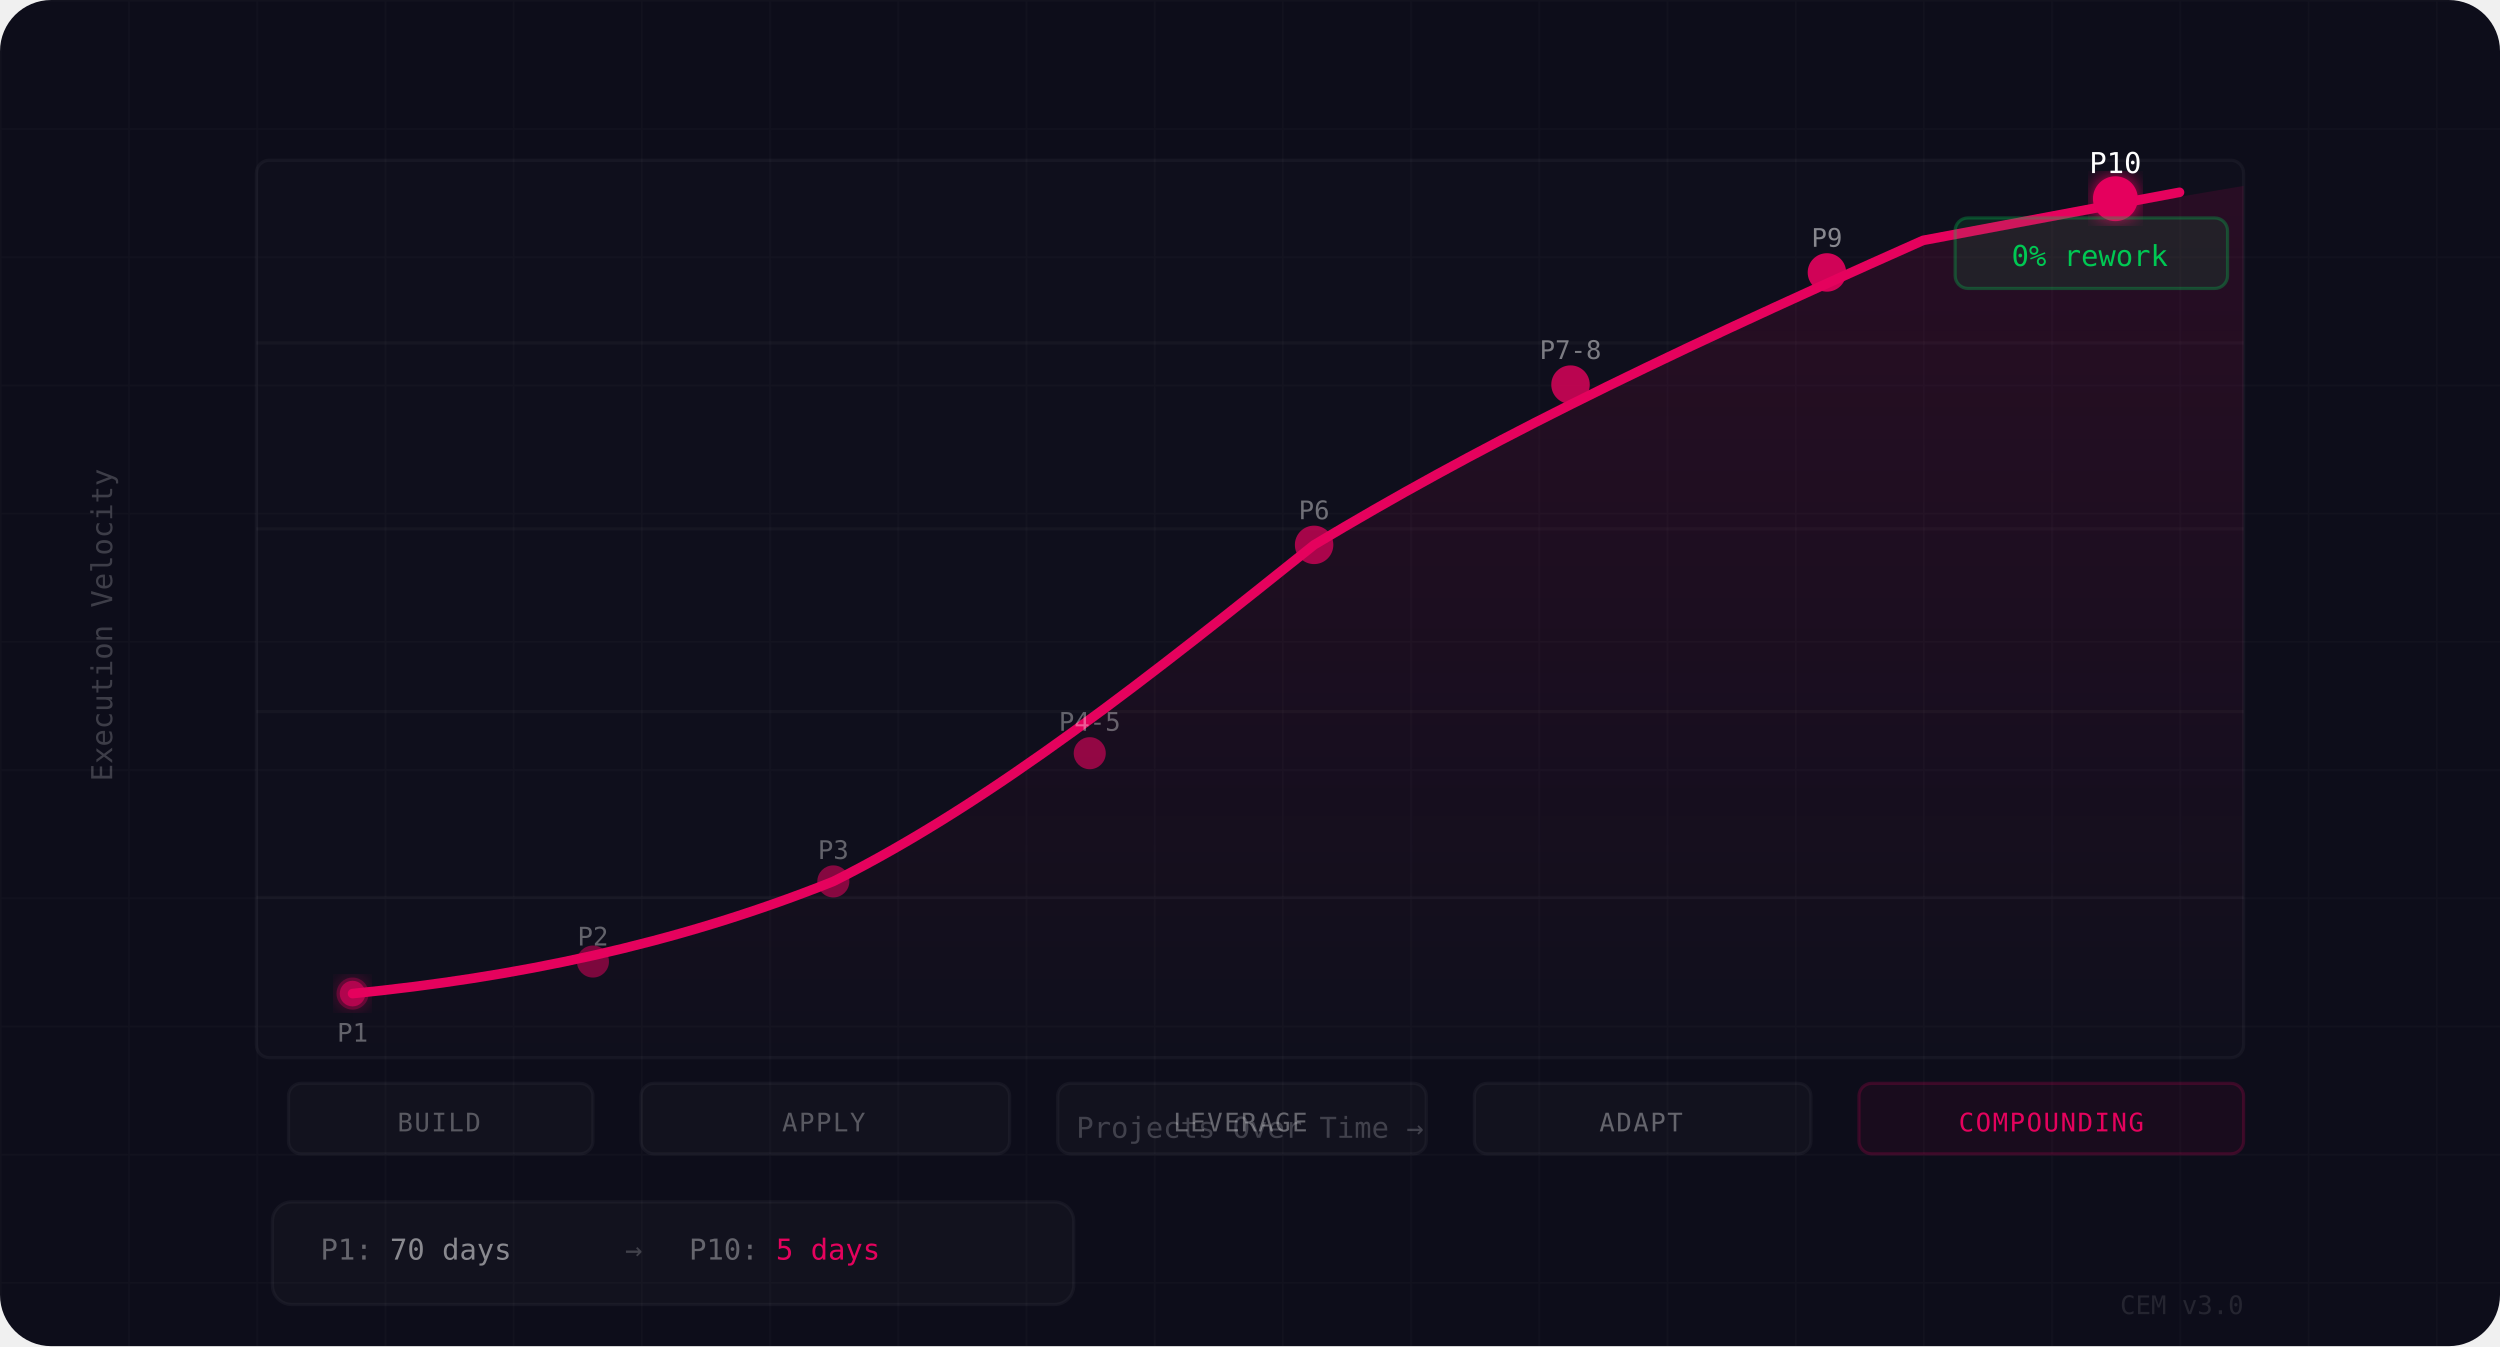
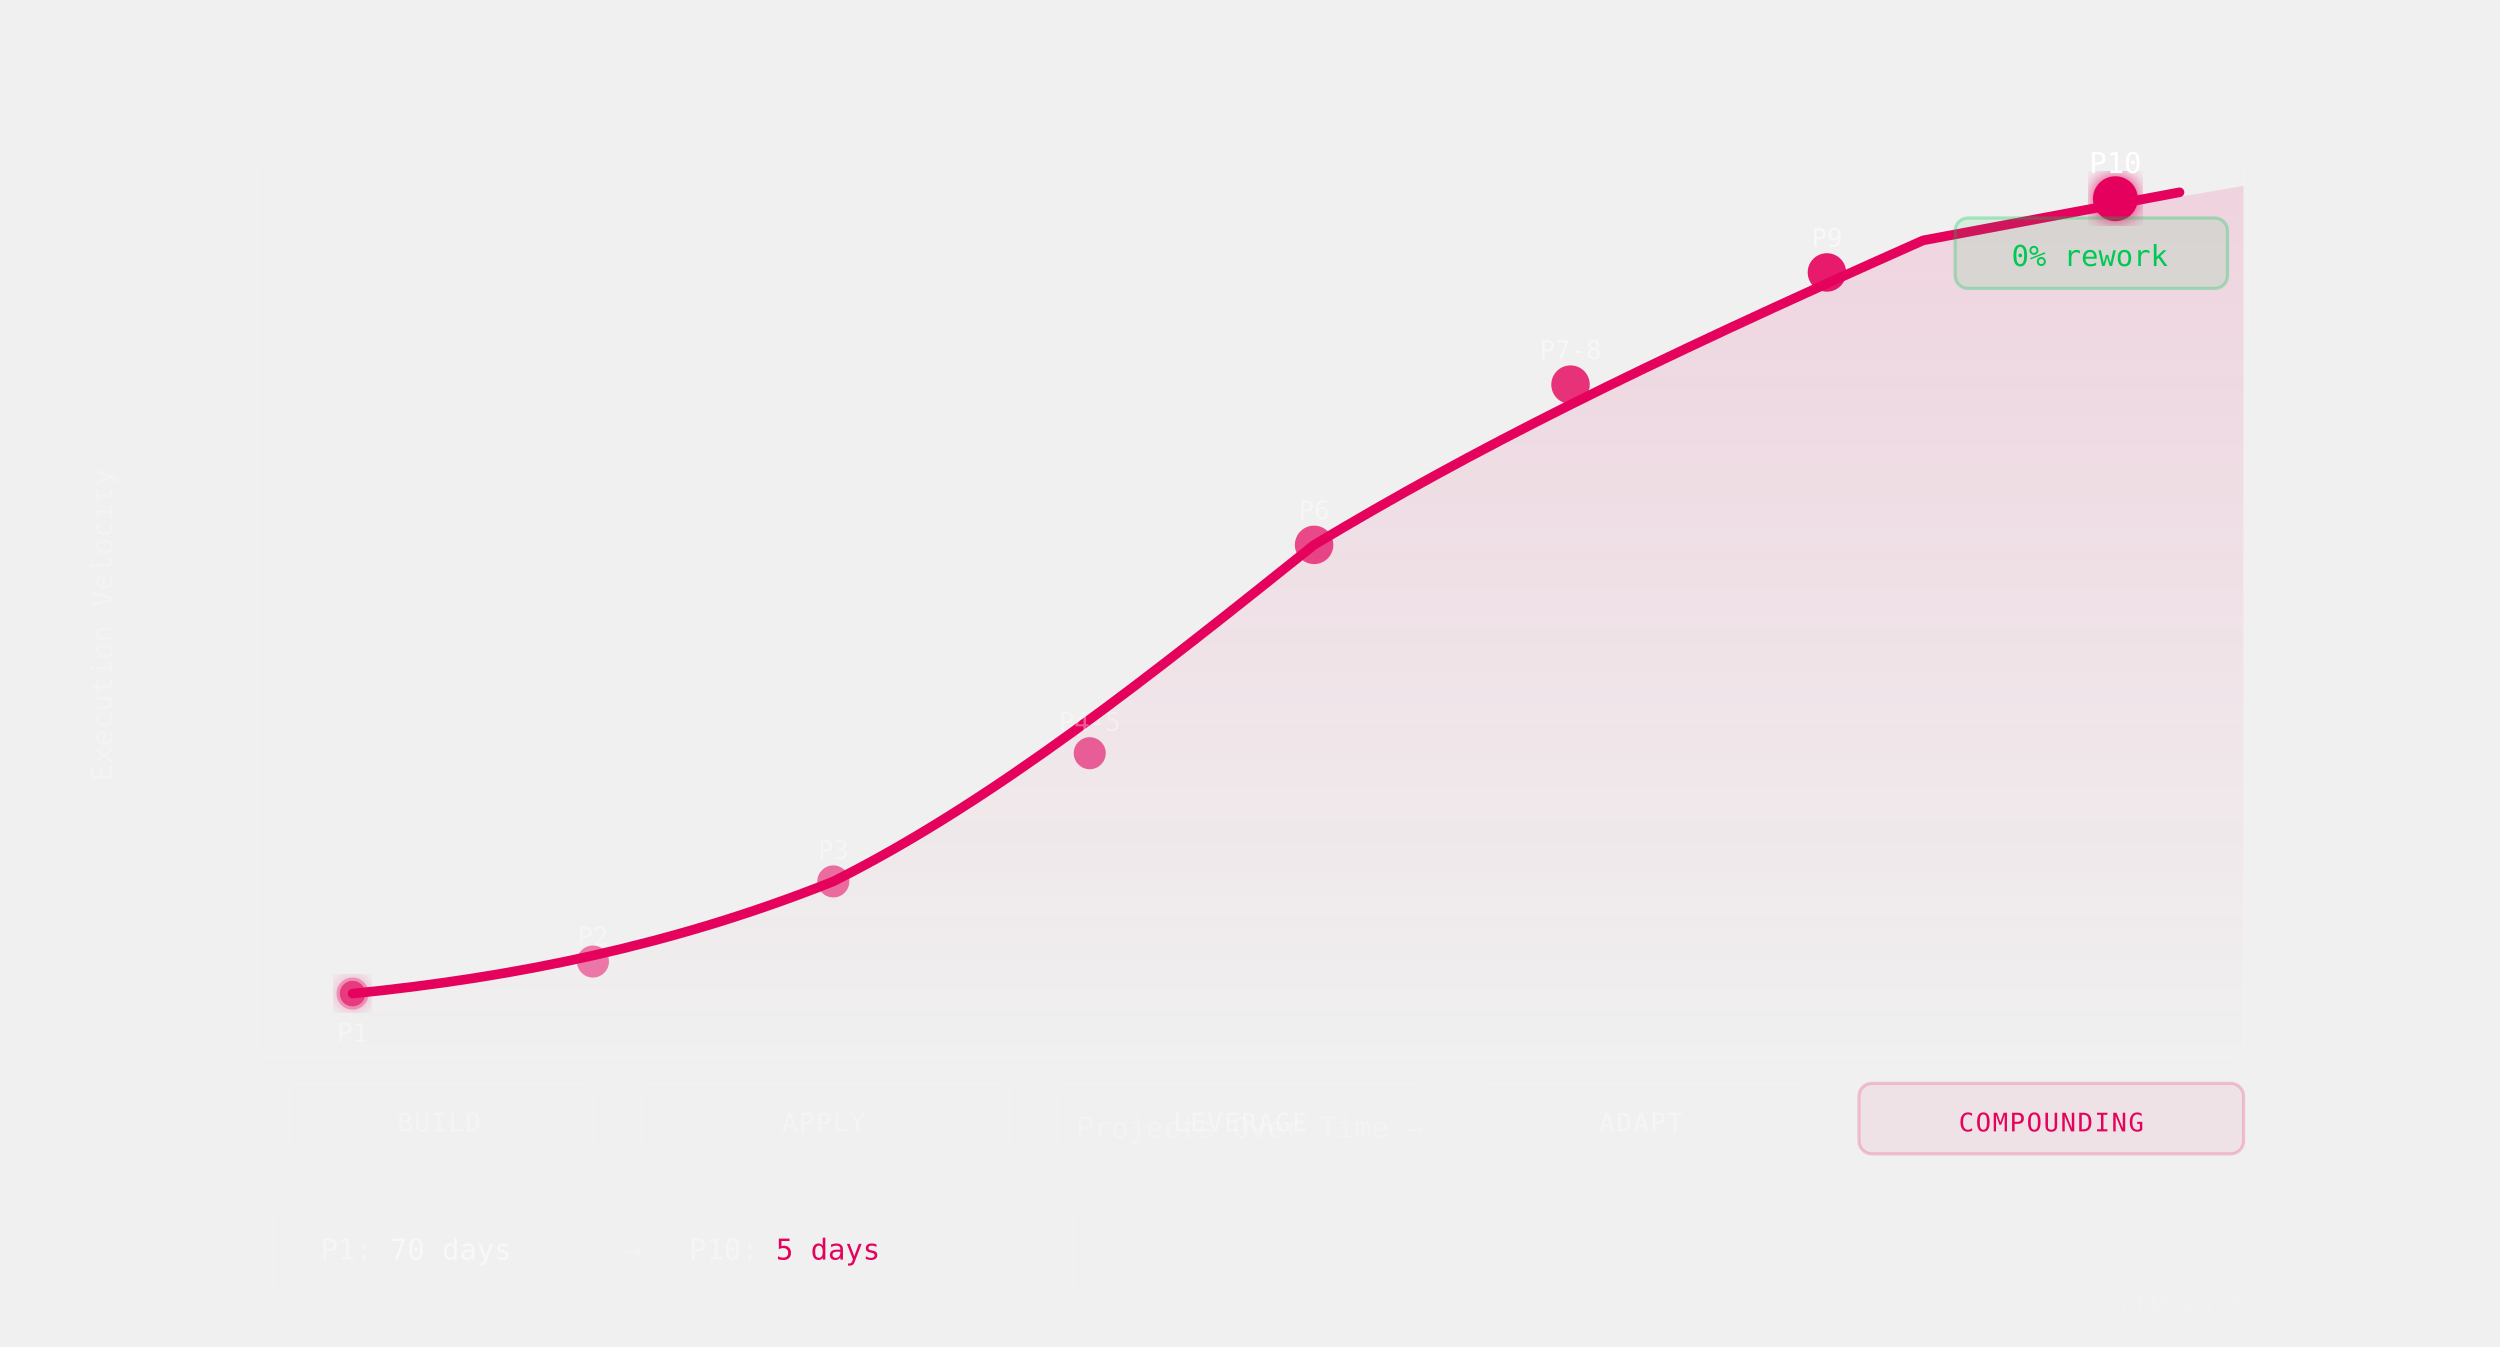
<svg xmlns="http://www.w3.org/2000/svg" viewBox="0 0 780 420" width="780" height="420">
  <defs>
    <linearGradient id="curveFill" x1="0" y1="0" x2="0" y2="1">
      <stop offset="0%" stop-color="rgba(229,2,93,0.12)" />
      <stop offset="100%" stop-color="rgba(229,2,93,0)" />
    </linearGradient>
    <filter id="dotGlow">
      <feGaussianBlur stdDeviation="3" result="blur" />
      <feMerge>
        <feMergeNode in="blur" />
        <feMergeNode in="SourceGraphic" />
      </feMerge>
    </filter>
  </defs>
-   <rect width="780" height="420" fill="#0D0D1A" rx="16" />
+   <rect width="780" height="420" fill="transparent" rx="16" />
  <pattern id="grid4" width="40" height="40" patternUnits="userSpaceOnUse">
    <path d="M 40 0 L 0 0 0 40" fill="none" stroke="rgba(255,255,255,0.02)" stroke-width="1" />
  </pattern>
  <rect width="780" height="420" fill="url(#grid4)" rx="16" />
  <rect x="80" y="50" width="620" height="280" fill="rgba(255,255,255,0.01)" stroke="rgba(255,255,255,0.04)" stroke-width="1" rx="4" />
  <text x="35" y="195" text-anchor="middle" fill="rgba(255,255,255,0.2)" font-family="'DM Mono', monospace" font-size="9" transform="rotate(-90, 35, 195)">Execution Velocity</text>
  <text x="390" y="355" text-anchor="middle" fill="rgba(255,255,255,0.2)" font-family="'DM Mono', monospace" font-size="9">Projects Over Time →</text>
  <line x1="80" y1="107" x2="700" y2="107" stroke="rgba(255,255,255,0.03)" stroke-width="1" />
  <line x1="80" y1="165" x2="700" y2="165" stroke="rgba(255,255,255,0.03)" stroke-width="1" />
  <line x1="80" y1="222" x2="700" y2="222" stroke="rgba(255,255,255,0.03)" stroke-width="1" />
  <line x1="80" y1="280" x2="700" y2="280" stroke="rgba(255,255,255,0.03)" stroke-width="1" />
  <path d="M110,310 C160,305 210,295 260,275 C310,250 360,210 410,170 C460,140 510,115 600,75 L700,58 L700,330 L110,330 Z" fill="url(#curveFill)" />
  <path d="M110,310 C160,305 210,295 260,275 C310,250 360,210 410,170 C460,140 510,115 600,75 L680,60" stroke="#e5025d" stroke-width="3" fill="none" stroke-linecap="round" stroke-linejoin="round" />
  <circle cx="110" cy="310" r="5" fill="#e5025d" opacity="0.4" filter="url(#dotGlow)" />
  <circle cx="110" cy="310" r="4" fill="#e5025d" opacity="0.6" />
  <text x="110" y="325" text-anchor="middle" fill="rgba(255,255,255,0.35)" font-family="'DM Mono', monospace" font-size="8">P1</text>
  <circle cx="185" cy="300" r="5" fill="#e5025d" opacity="0.5" />
  <text x="185" y="295" text-anchor="middle" fill="rgba(255,255,255,0.35)" font-family="'DM Mono', monospace" font-size="8">P2</text>
  <circle cx="260" cy="275" r="5" fill="#e5025d" opacity="0.55" />
  <text x="260" y="268" text-anchor="middle" fill="rgba(255,255,255,0.35)" font-family="'DM Mono', monospace" font-size="8">P3</text>
  <circle cx="340" cy="235" r="5" fill="#e5025d" opacity="0.6" />
  <text x="340" y="228" text-anchor="middle" fill="rgba(255,255,255,0.35)" font-family="'DM Mono', monospace" font-size="8">P4-5</text>
  <circle cx="410" cy="170" r="6" fill="#e5025d" opacity="0.7" />
  <text x="410" y="162" text-anchor="middle" fill="rgba(255,255,255,0.4)" font-family="'DM Mono', monospace" font-size="8">P6</text>
  <circle cx="490" cy="120" r="6" fill="#e5025d" opacity="0.8" />
  <text x="490" y="112" text-anchor="middle" fill="rgba(255,255,255,0.45)" font-family="'DM Mono', monospace" font-size="8">P7-8</text>
  <circle cx="570" cy="85" r="6" fill="#e5025d" opacity="0.9" />
  <text x="570" y="77" text-anchor="middle" fill="rgba(255,255,255,0.5)" font-family="'DM Mono', monospace" font-size="8">P9</text>
  <circle cx="660" cy="62" r="7" fill="#e5025d" filter="url(#dotGlow)" />
  <text x="660" y="54" text-anchor="middle" fill="#ffffff" font-family="'DM Mono', monospace" font-size="9" font-weight="500">P10</text>
  <rect x="610" y="68" width="85" height="22" fill="rgba(0,200,83,0.1)" stroke="rgba(0,200,83,0.3)" stroke-width="1" rx="4" />
  <text x="652" y="83" text-anchor="middle" fill="#00c853" font-family="'DM Mono', monospace" font-size="9" font-weight="500">0% rework</text>
  <rect x="90" y="338" width="95" height="22" fill="rgba(255,255,255,0.02)" stroke="rgba(255,255,255,0.04)" stroke-width="1" rx="4" />
  <text x="137" y="353" text-anchor="middle" fill="rgba(255,255,255,0.3)" font-family="'DM Mono', monospace" font-size="8" letter-spacing="0.06em">BUILD</text>
  <rect x="200" y="338" width="115" height="22" fill="rgba(255,255,255,0.02)" stroke="rgba(255,255,255,0.04)" stroke-width="1" rx="4" />
  <text x="257" y="353" text-anchor="middle" fill="rgba(255,255,255,0.3)" font-family="'DM Mono', monospace" font-size="8" letter-spacing="0.06em">APPLY</text>
  <rect x="330" y="338" width="115" height="22" fill="rgba(255,255,255,0.02)" stroke="rgba(255,255,255,0.04)" stroke-width="1" rx="4" />
  <text x="387" y="353" text-anchor="middle" fill="rgba(255,255,255,0.35)" font-family="'DM Mono', monospace" font-size="8" letter-spacing="0.06em">LEVERAGE</text>
  <rect x="460" y="338" width="105" height="22" fill="rgba(255,255,255,0.02)" stroke="rgba(255,255,255,0.04)" stroke-width="1" rx="4" />
  <text x="512" y="353" text-anchor="middle" fill="rgba(255,255,255,0.35)" font-family="'DM Mono', monospace" font-size="8" letter-spacing="0.06em">ADAPT</text>
  <rect x="580" y="338" width="120" height="22" fill="rgba(229,2,93,0.06)" stroke="rgba(229,2,93,0.2)" stroke-width="1" rx="4" />
  <text x="640" y="353" text-anchor="middle" fill="#e5025d" font-family="'DM Mono', monospace" font-size="8" font-weight="500" letter-spacing="0.06em">COMPOUNDING</text>
  <rect x="85" y="375" width="250" height="32" fill="rgba(255,255,255,0.02)" stroke="rgba(255,255,255,0.04)" stroke-width="1" rx="6" />
  <text x="100" y="393" fill="rgba(255,255,255,0.35)" font-family="'DM Mono', monospace" font-size="9">P1: <tspan fill="rgba(255,255,255,0.5)">70 days</tspan>
  </text>
  <text x="195" y="393" fill="rgba(255,255,255,0.2)" font-family="'DM Mono', monospace" font-size="9">→</text>
  <text x="215" y="393" fill="rgba(255,255,255,0.35)" font-family="'DM Mono', monospace" font-size="9">P10: <tspan fill="#e5025d" font-weight="500">5 days</tspan>
  </text>
  <text x="700" y="410" text-anchor="end" fill="rgba(255,255,255,0.1)" font-family="'DM Mono', monospace" font-size="8">CEM v3.0</text>
</svg>
